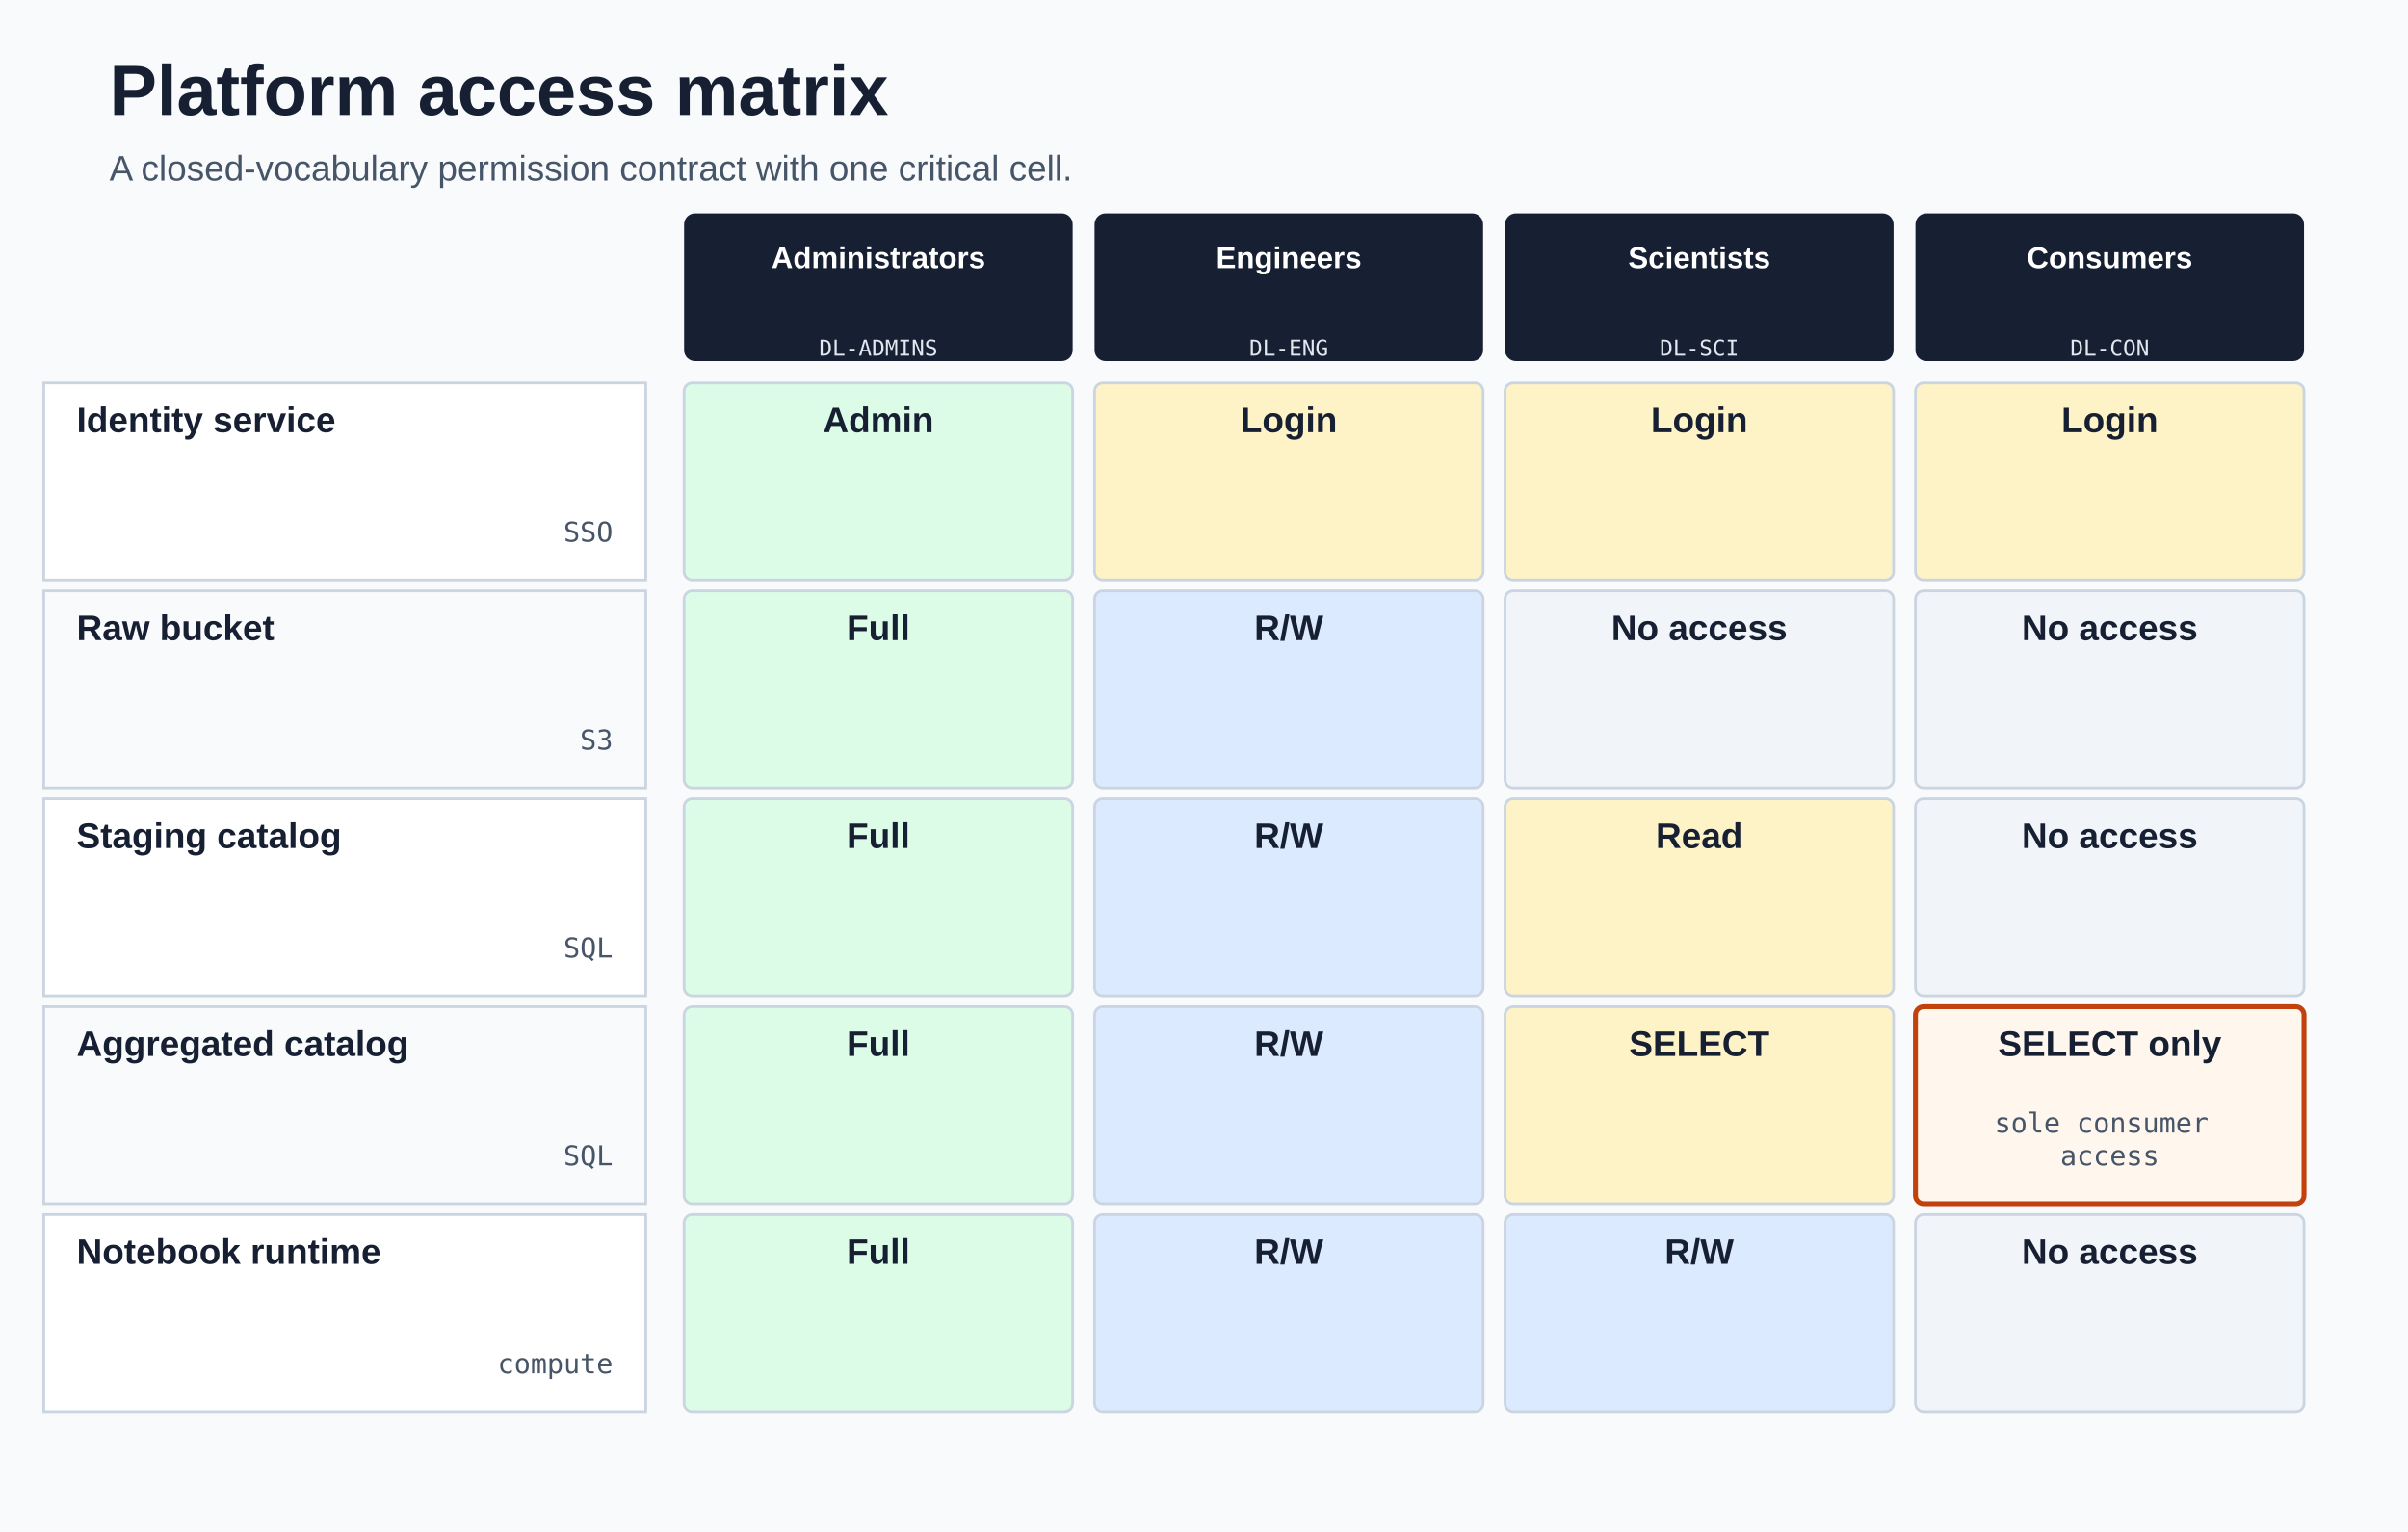
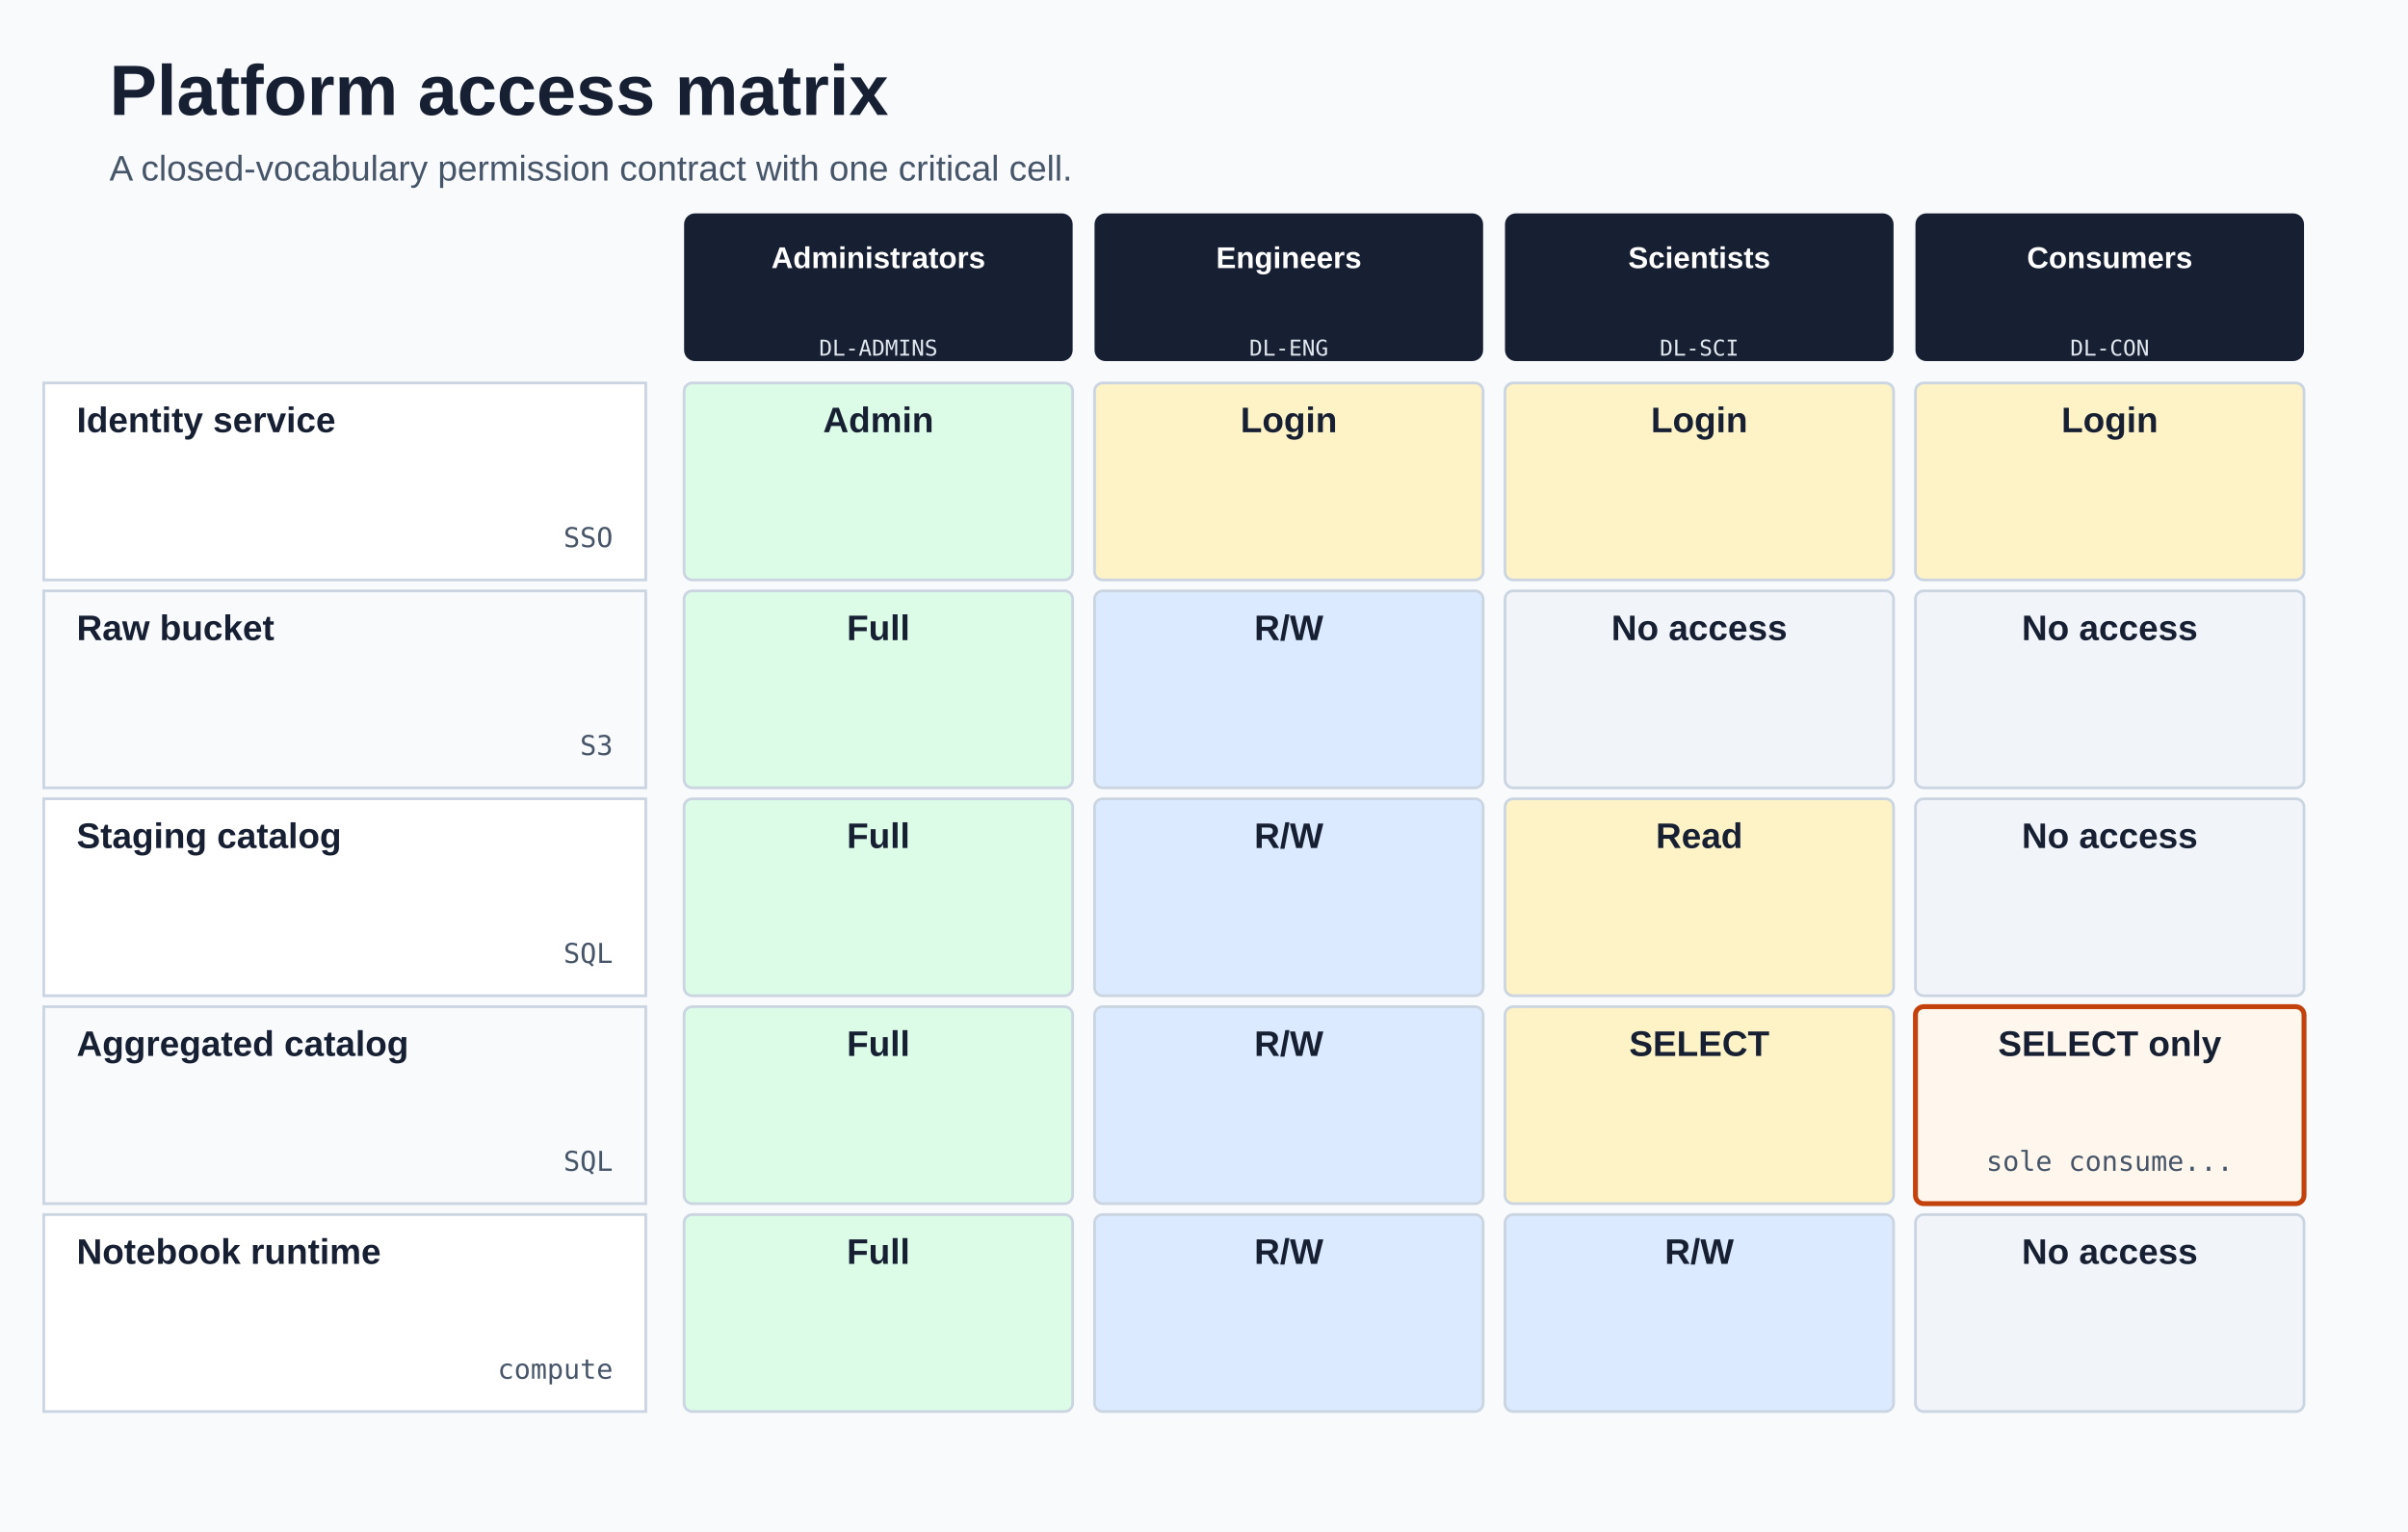
<svg xmlns="http://www.w3.org/2000/svg" width="880" height="560" viewBox="0 0 880 560" role="img" aria-labelledby="notemd-gallery-access-matrix-platform-title notemd-gallery-access-matrix-platform-desc" data-notemd-renderer="notemd-reference-layouts@1.1.0" data-layout-safety="notemd-layout-safety@1.0.0">
  <style>
        .ref-canvas { fill: #f8fafc; }
        .ref-title { fill: #172033; font: 700 26px "Segoe UI", Arial, sans-serif; }
        .ref-summary { fill: #475569; font: 13px "Segoe UI", Arial, sans-serif; }
        .ref-zone { fill: #ffffff; stroke: #cbd5e1; stroke-width: 1; }
        .ref-zone-label { fill: #475569; font: 700 10px "Segoe UI", Arial, sans-serif; letter-spacing: 1.5px; }
        .ref-node { fill: #ffffff; stroke: #cbd5e1; stroke-width: 1.2; }
        .ref-node.focal { fill: #fff7ed; stroke: #c2410c; stroke-width: 1.8; }
        .ref-node.external { stroke-dasharray: 5 4; }
        .ref-node-label { fill: #172033; font: 600 13px "Segoe UI", Arial, sans-serif; }
        .ref-header-label { fill: #ffffff; font: 600 11px "Segoe UI", Arial, sans-serif; }
        .ref-node-sub { fill: #475569; font: 10px Consolas, monospace; }
        .ref-hub-label { fill: #f8fafc; font: 600 13px "Segoe UI", Arial, sans-serif; }
        .ref-hub-sub { fill: #e2e8f0; font: 10px Consolas, monospace; }
        .ref-edge { fill: none; stroke: #475569; stroke-width: 1.5; }
        .ref-edge.accent { stroke: #c2410c; stroke-width: 2; marker-end: url(#notemd-reference-arrow-accent); }
        .ref-edge.link { stroke: #1d4ed8; marker-end: url(#notemd-reference-arrow-link); }
        .ref-edge.trigger { stroke-dasharray: 5 4; }
        .ref-edge.dashed { stroke-dasharray: 5 4; }
        .ref-edge-label { fill: #475569; font: 10px Consolas, monospace; paint-order: stroke; stroke: #f8fafc; stroke-width: 5px; }
        .ref-axis { stroke: #cbd5e1; stroke-width: 1; }
        .ref-axis-label { fill: #475569; font: 10px Consolas, monospace; }
        .ref-chip { fill: #e2e8f0; stroke: #cbd5e1; stroke-width: .7; }
        .ref-chip-text { fill: #172033; font: 700 8px Consolas, monospace; }
        .ref-focal-fill { fill: #fff7ed; stroke: #c2410c; stroke-width: 1.8; }
        .ref-caption { fill: #475569; font: 10px Consolas, monospace; letter-spacing: .8px; }
    </style>
  <defs>
    <marker id="notemd-reference-arrow" markerWidth="8" markerHeight="8" refX="7" refY="4" orient="auto">
      <path d="M0 0 L8 4 L0 8 Z" fill="#475569" />
    </marker>
    <marker id="notemd-reference-arrow-accent" markerWidth="8" markerHeight="8" refX="7" refY="4" orient="auto">
      <path d="M0 0 L8 4 L0 8 Z" fill="#c2410c" />
    </marker>
    <marker id="notemd-reference-arrow-link" markerWidth="8" markerHeight="8" refX="7" refY="4" orient="auto">
      <path d="M0 0 L8 4 L0 8 Z" fill="#1d4ed8" />
    </marker>
  </defs>
  <rect class="ref-canvas" x="0" y="0" width="880" height="560" />
  <text x="40" y="42" text-anchor="start" class="ref-title" data-layout-safety="notemd-layout-safety@1.0.0">
    <tspan x="40" dy="0">Platform access matrix</tspan>
  </text>
  <text x="40" y="66" text-anchor="start" class="ref-summary" data-layout-safety="notemd-layout-safety@1.0.0">
    <tspan x="40" dy="0">A closed-vocabulary permission contract with one critical cell.</tspan>
  </text>
  <g id="reference-role-admin">
    <rect x="250" y="78" width="142" height="54" rx="4" fill="#172033" />
    <text x="321" y="98" text-anchor="middle" class="ref-header-label" data-layout-safety="notemd-layout-safety@1.0.0">
      <tspan x="321" dy="0">Administrators</tspan>
    </text>
    <text x="321" y="130" text-anchor="middle" fill="#e2e8f0" font-size="8" font-family="Consolas, monospace">DL-ADMINS</text>
  </g>
  <g id="reference-role-engineer">
    <rect x="400" y="78" width="142" height="54" rx="4" fill="#172033" />
    <text x="471" y="98" text-anchor="middle" class="ref-header-label" data-layout-safety="notemd-layout-safety@1.0.0">
      <tspan x="471" dy="0">Engineers</tspan>
    </text>
    <text x="471" y="130" text-anchor="middle" fill="#e2e8f0" font-size="8" font-family="Consolas, monospace">DL-ENG</text>
  </g>
  <g id="reference-role-scientist">
    <rect x="550" y="78" width="142" height="54" rx="4" fill="#172033" />
    <text x="621" y="98" text-anchor="middle" class="ref-header-label" data-layout-safety="notemd-layout-safety@1.0.0">
      <tspan x="621" dy="0">Scientists</tspan>
    </text>
    <text x="621" y="130" text-anchor="middle" fill="#e2e8f0" font-size="8" font-family="Consolas, monospace">DL-SCI</text>
  </g>
  <g id="reference-role-consumer">
    <rect x="700" y="78" width="142" height="54" rx="4" fill="#172033" />
    <text x="771" y="98" text-anchor="middle" class="ref-header-label" data-layout-safety="notemd-layout-safety@1.0.0">
      <tspan x="771" dy="0">Consumers</tspan>
    </text>
    <text x="771" y="130" text-anchor="middle" fill="#e2e8f0" font-size="8" font-family="Consolas, monospace">DL-CON</text>
  </g>
  <g id="reference-component-identity">
    <rect x="16" y="140" width="220" height="72" fill="#ffffff" stroke="#cbd5e1" />
    <text x="28" y="158" text-anchor="start" class="ref-node-label" data-layout-safety="notemd-layout-safety@1.0.0">
      <tspan x="28" dy="0">Identity service</tspan>
    </text>
-     <text x="224" y="198" text-anchor="end" class="ref-node-sub" data-layout-safety="notemd-layout-safety@1.0.0">
+     <text x="224" y="200" text-anchor="end" class="ref-node-sub" data-layout-safety="notemd-layout-safety@1.0.0">
      <tspan x="224" dy="0">SSO</tspan>
    </text>
  </g>
  <g id="reference-component-raw">
    <rect x="16" y="216" width="220" height="72" fill="#f8fafc" stroke="#cbd5e1" />
    <text x="28" y="234" text-anchor="start" class="ref-node-label" data-layout-safety="notemd-layout-safety@1.0.0">
      <tspan x="28" dy="0">Raw bucket</tspan>
    </text>
-     <text x="224" y="274" text-anchor="end" class="ref-node-sub" data-layout-safety="notemd-layout-safety@1.0.0">
+     <text x="224" y="276" text-anchor="end" class="ref-node-sub" data-layout-safety="notemd-layout-safety@1.0.0">
      <tspan x="224" dy="0">S3</tspan>
    </text>
  </g>
  <g id="reference-component-staging">
    <rect x="16" y="292" width="220" height="72" fill="#ffffff" stroke="#cbd5e1" />
    <text x="28" y="310" text-anchor="start" class="ref-node-label" data-layout-safety="notemd-layout-safety@1.0.0">
      <tspan x="28" dy="0">Staging catalog</tspan>
    </text>
-     <text x="224" y="350" text-anchor="end" class="ref-node-sub" data-layout-safety="notemd-layout-safety@1.0.0">
+     <text x="224" y="352" text-anchor="end" class="ref-node-sub" data-layout-safety="notemd-layout-safety@1.0.0">
      <tspan x="224" dy="0">SQL</tspan>
    </text>
  </g>
  <g id="reference-component-aggregate">
    <rect x="16" y="368" width="220" height="72" fill="#f8fafc" stroke="#cbd5e1" />
    <text x="28" y="386" text-anchor="start" class="ref-node-label" data-layout-safety="notemd-layout-safety@1.0.0">
      <tspan x="28" dy="0">Aggregated catalog</tspan>
    </text>
-     <text x="224" y="426" text-anchor="end" class="ref-node-sub" data-layout-safety="notemd-layout-safety@1.0.0">
+     <text x="224" y="428" text-anchor="end" class="ref-node-sub" data-layout-safety="notemd-layout-safety@1.0.0">
      <tspan x="224" dy="0">SQL</tspan>
    </text>
  </g>
  <g id="reference-component-notebook">
    <rect x="16" y="444" width="220" height="72" fill="#ffffff" stroke="#cbd5e1" />
    <text x="28" y="462" text-anchor="start" class="ref-node-label" data-layout-safety="notemd-layout-safety@1.0.0">
      <tspan x="28" dy="0">Notebook runtime</tspan>
    </text>
-     <text x="224" y="502" text-anchor="end" class="ref-node-sub" data-layout-safety="notemd-layout-safety@1.0.0">
+     <text x="224" y="504" text-anchor="end" class="ref-node-sub" data-layout-safety="notemd-layout-safety@1.0.0">
      <tspan x="224" dy="0">compute</tspan>
    </text>
  </g>
  <g id="reference-access-cell-0-0">
    <rect x="250" y="140" width="142" height="72" rx="3" fill="#dcfce7" stroke="#cbd5e1" stroke-width="1" />
    <text x="321" y="158" text-anchor="middle" class="ref-node-label" data-layout-safety="notemd-layout-safety@1.0.0">
      <tspan x="321" dy="0">Admin</tspan>
    </text>
  </g>
  <g id="reference-access-cell-0-1">
    <rect x="400" y="140" width="142" height="72" rx="3" fill="#fef3c7" stroke="#cbd5e1" stroke-width="1" />
    <text x="471" y="158" text-anchor="middle" class="ref-node-label" data-layout-safety="notemd-layout-safety@1.0.0">
      <tspan x="471" dy="0">Login</tspan>
    </text>
  </g>
  <g id="reference-access-cell-0-2">
    <rect x="550" y="140" width="142" height="72" rx="3" fill="#fef3c7" stroke="#cbd5e1" stroke-width="1" />
    <text x="621" y="158" text-anchor="middle" class="ref-node-label" data-layout-safety="notemd-layout-safety@1.0.0">
      <tspan x="621" dy="0">Login</tspan>
    </text>
  </g>
  <g id="reference-access-cell-0-3">
    <rect x="700" y="140" width="142" height="72" rx="3" fill="#fef3c7" stroke="#cbd5e1" stroke-width="1" />
    <text x="771" y="158" text-anchor="middle" class="ref-node-label" data-layout-safety="notemd-layout-safety@1.0.0">
      <tspan x="771" dy="0">Login</tspan>
    </text>
  </g>
  <g id="reference-access-cell-1-0">
    <rect x="250" y="216" width="142" height="72" rx="3" fill="#dcfce7" stroke="#cbd5e1" stroke-width="1" />
    <text x="321" y="234" text-anchor="middle" class="ref-node-label" data-layout-safety="notemd-layout-safety@1.0.0">
      <tspan x="321" dy="0">Full</tspan>
    </text>
  </g>
  <g id="reference-access-cell-1-1">
    <rect x="400" y="216" width="142" height="72" rx="3" fill="#dbeafe" stroke="#cbd5e1" stroke-width="1" />
    <text x="471" y="234" text-anchor="middle" class="ref-node-label" data-layout-safety="notemd-layout-safety@1.0.0">
      <tspan x="471" dy="0">R/W</tspan>
    </text>
  </g>
  <g id="reference-access-cell-1-2">
    <rect x="550" y="216" width="142" height="72" rx="3" fill="#f1f5f9" stroke="#cbd5e1" stroke-width="1" />
    <text x="621" y="234" text-anchor="middle" class="ref-node-label" data-layout-safety="notemd-layout-safety@1.0.0">
      <tspan x="621" dy="0">No access</tspan>
    </text>
  </g>
  <g id="reference-access-cell-1-3">
    <rect x="700" y="216" width="142" height="72" rx="3" fill="#f1f5f9" stroke="#cbd5e1" stroke-width="1" />
    <text x="771" y="234" text-anchor="middle" class="ref-node-label" data-layout-safety="notemd-layout-safety@1.0.0">
      <tspan x="771" dy="0">No access</tspan>
    </text>
  </g>
  <g id="reference-access-cell-2-0">
    <rect x="250" y="292" width="142" height="72" rx="3" fill="#dcfce7" stroke="#cbd5e1" stroke-width="1" />
    <text x="321" y="310" text-anchor="middle" class="ref-node-label" data-layout-safety="notemd-layout-safety@1.0.0">
      <tspan x="321" dy="0">Full</tspan>
    </text>
  </g>
  <g id="reference-access-cell-2-1">
    <rect x="400" y="292" width="142" height="72" rx="3" fill="#dbeafe" stroke="#cbd5e1" stroke-width="1" />
    <text x="471" y="310" text-anchor="middle" class="ref-node-label" data-layout-safety="notemd-layout-safety@1.0.0">
      <tspan x="471" dy="0">R/W</tspan>
    </text>
  </g>
  <g id="reference-access-cell-2-2">
    <rect x="550" y="292" width="142" height="72" rx="3" fill="#fef3c7" stroke="#cbd5e1" stroke-width="1" />
    <text x="621" y="310" text-anchor="middle" class="ref-node-label" data-layout-safety="notemd-layout-safety@1.0.0">
      <tspan x="621" dy="0">Read</tspan>
    </text>
  </g>
  <g id="reference-access-cell-2-3">
    <rect x="700" y="292" width="142" height="72" rx="3" fill="#f1f5f9" stroke="#cbd5e1" stroke-width="1" />
    <text x="771" y="310" text-anchor="middle" class="ref-node-label" data-layout-safety="notemd-layout-safety@1.0.0">
      <tspan x="771" dy="0">No access</tspan>
    </text>
  </g>
  <g id="reference-access-cell-3-0">
    <rect x="250" y="368" width="142" height="72" rx="3" fill="#dcfce7" stroke="#cbd5e1" stroke-width="1" />
    <text x="321" y="386" text-anchor="middle" class="ref-node-label" data-layout-safety="notemd-layout-safety@1.0.0">
      <tspan x="321" dy="0">Full</tspan>
    </text>
  </g>
  <g id="reference-access-cell-3-1">
    <rect x="400" y="368" width="142" height="72" rx="3" fill="#dbeafe" stroke="#cbd5e1" stroke-width="1" />
    <text x="471" y="386" text-anchor="middle" class="ref-node-label" data-layout-safety="notemd-layout-safety@1.0.0">
      <tspan x="471" dy="0">R/W</tspan>
    </text>
  </g>
  <g id="reference-access-cell-3-2">
    <rect x="550" y="368" width="142" height="72" rx="3" fill="#fef3c7" stroke="#cbd5e1" stroke-width="1" />
    <text x="621" y="386" text-anchor="middle" class="ref-node-label" data-layout-safety="notemd-layout-safety@1.0.0">
      <tspan x="621" dy="0">SELECT</tspan>
    </text>
  </g>
  <g id="reference-access-cell-3-3">
    <rect x="700" y="368" width="142" height="72" rx="3" fill="#fff7ed" stroke="#c2410c" stroke-width="1.8" />
    <text x="771" y="386" text-anchor="middle" class="ref-node-label" data-layout-safety="notemd-layout-safety@1.0.0">
      <tspan x="771" dy="0">SELECT only</tspan>
    </text>
-     <text x="771" y="414" text-anchor="middle" class="ref-node-sub" data-layout-safety="notemd-layout-safety@1.0.0">
-       <tspan x="771" dy="0">sole consumer</tspan>
-       <tspan x="771" dy="12">access</tspan>
+     <text x="771" y="428" text-anchor="middle" class="ref-node-sub" data-layout-safety="notemd-layout-safety@1.0.0" data-layout-truncated="true">
+       <tspan x="771" dy="0">sole consume...</tspan>
    </text>
  </g>
  <g id="reference-access-cell-4-0">
    <rect x="250" y="444" width="142" height="72" rx="3" fill="#dcfce7" stroke="#cbd5e1" stroke-width="1" />
    <text x="321" y="462" text-anchor="middle" class="ref-node-label" data-layout-safety="notemd-layout-safety@1.0.0">
      <tspan x="321" dy="0">Full</tspan>
    </text>
  </g>
  <g id="reference-access-cell-4-1">
    <rect x="400" y="444" width="142" height="72" rx="3" fill="#dbeafe" stroke="#cbd5e1" stroke-width="1" />
    <text x="471" y="462" text-anchor="middle" class="ref-node-label" data-layout-safety="notemd-layout-safety@1.0.0">
      <tspan x="471" dy="0">R/W</tspan>
    </text>
  </g>
  <g id="reference-access-cell-4-2">
    <rect x="550" y="444" width="142" height="72" rx="3" fill="#dbeafe" stroke="#cbd5e1" stroke-width="1" />
    <text x="621" y="462" text-anchor="middle" class="ref-node-label" data-layout-safety="notemd-layout-safety@1.0.0">
      <tspan x="621" dy="0">R/W</tspan>
    </text>
  </g>
  <g id="reference-access-cell-4-3">
    <rect x="700" y="444" width="142" height="72" rx="3" fill="#f1f5f9" stroke="#cbd5e1" stroke-width="1" />
    <text x="771" y="462" text-anchor="middle" class="ref-node-label" data-layout-safety="notemd-layout-safety@1.0.0">
      <tspan x="771" dy="0">No access</tspan>
    </text>
  </g>
</svg>
